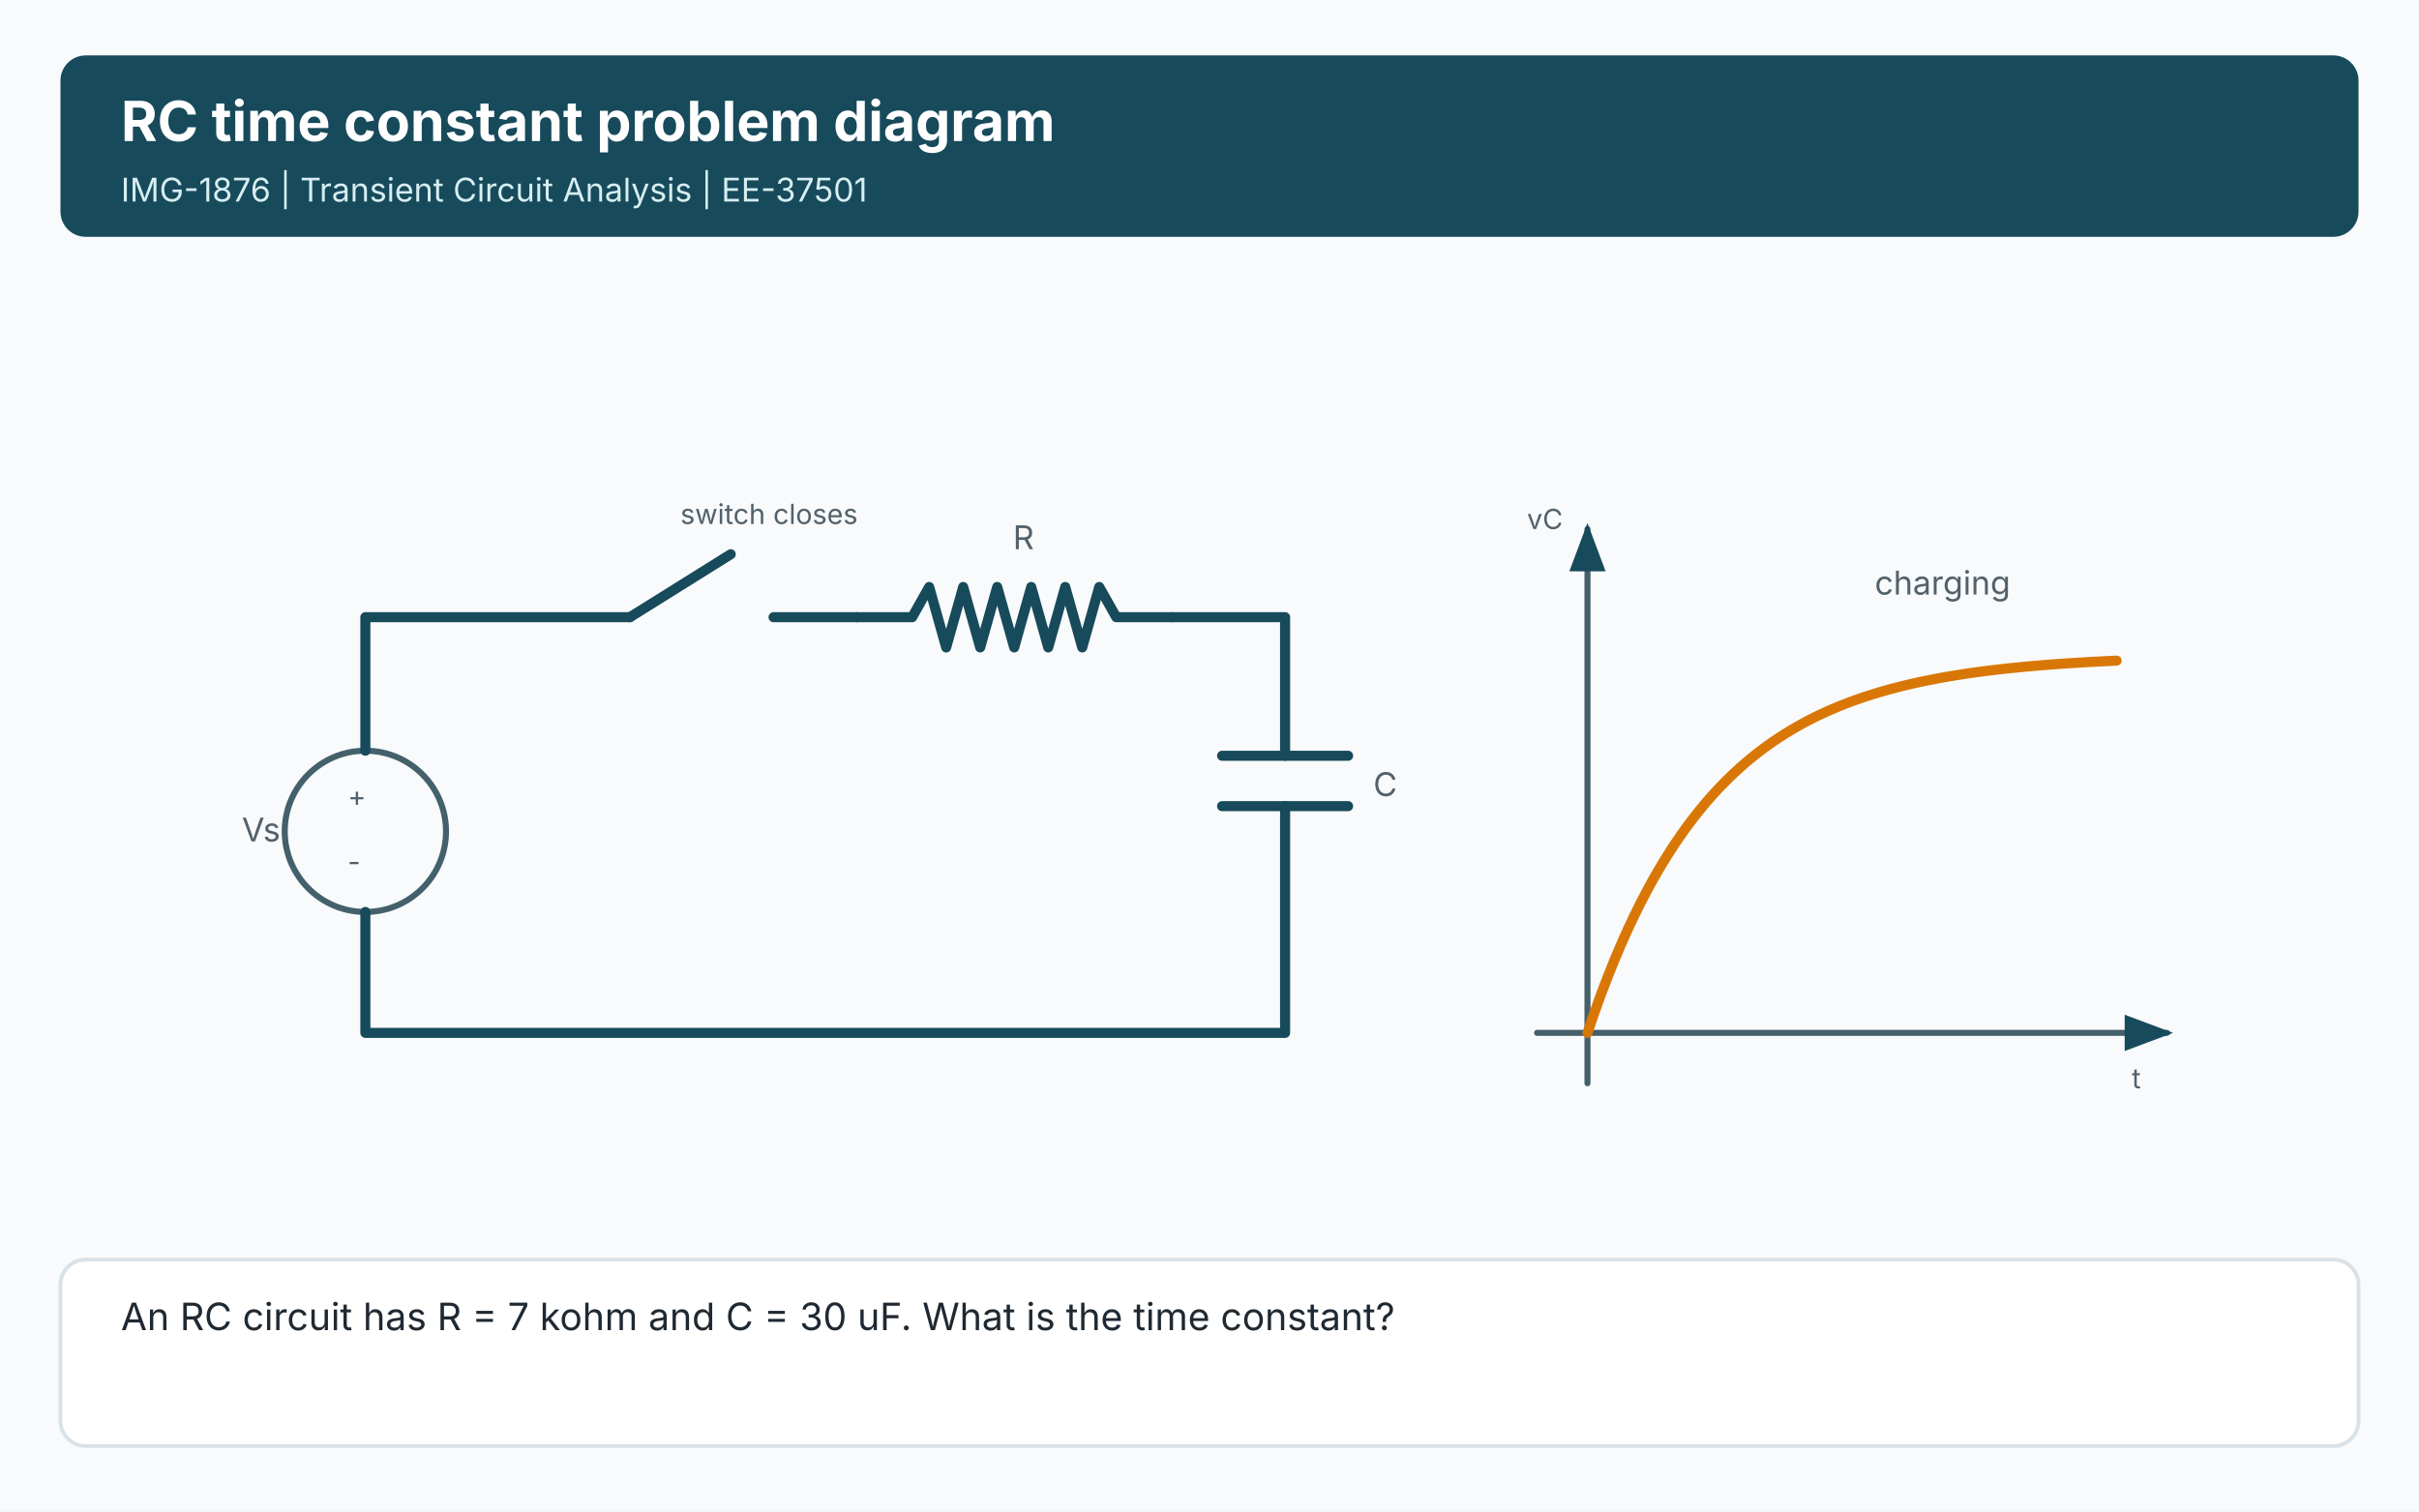
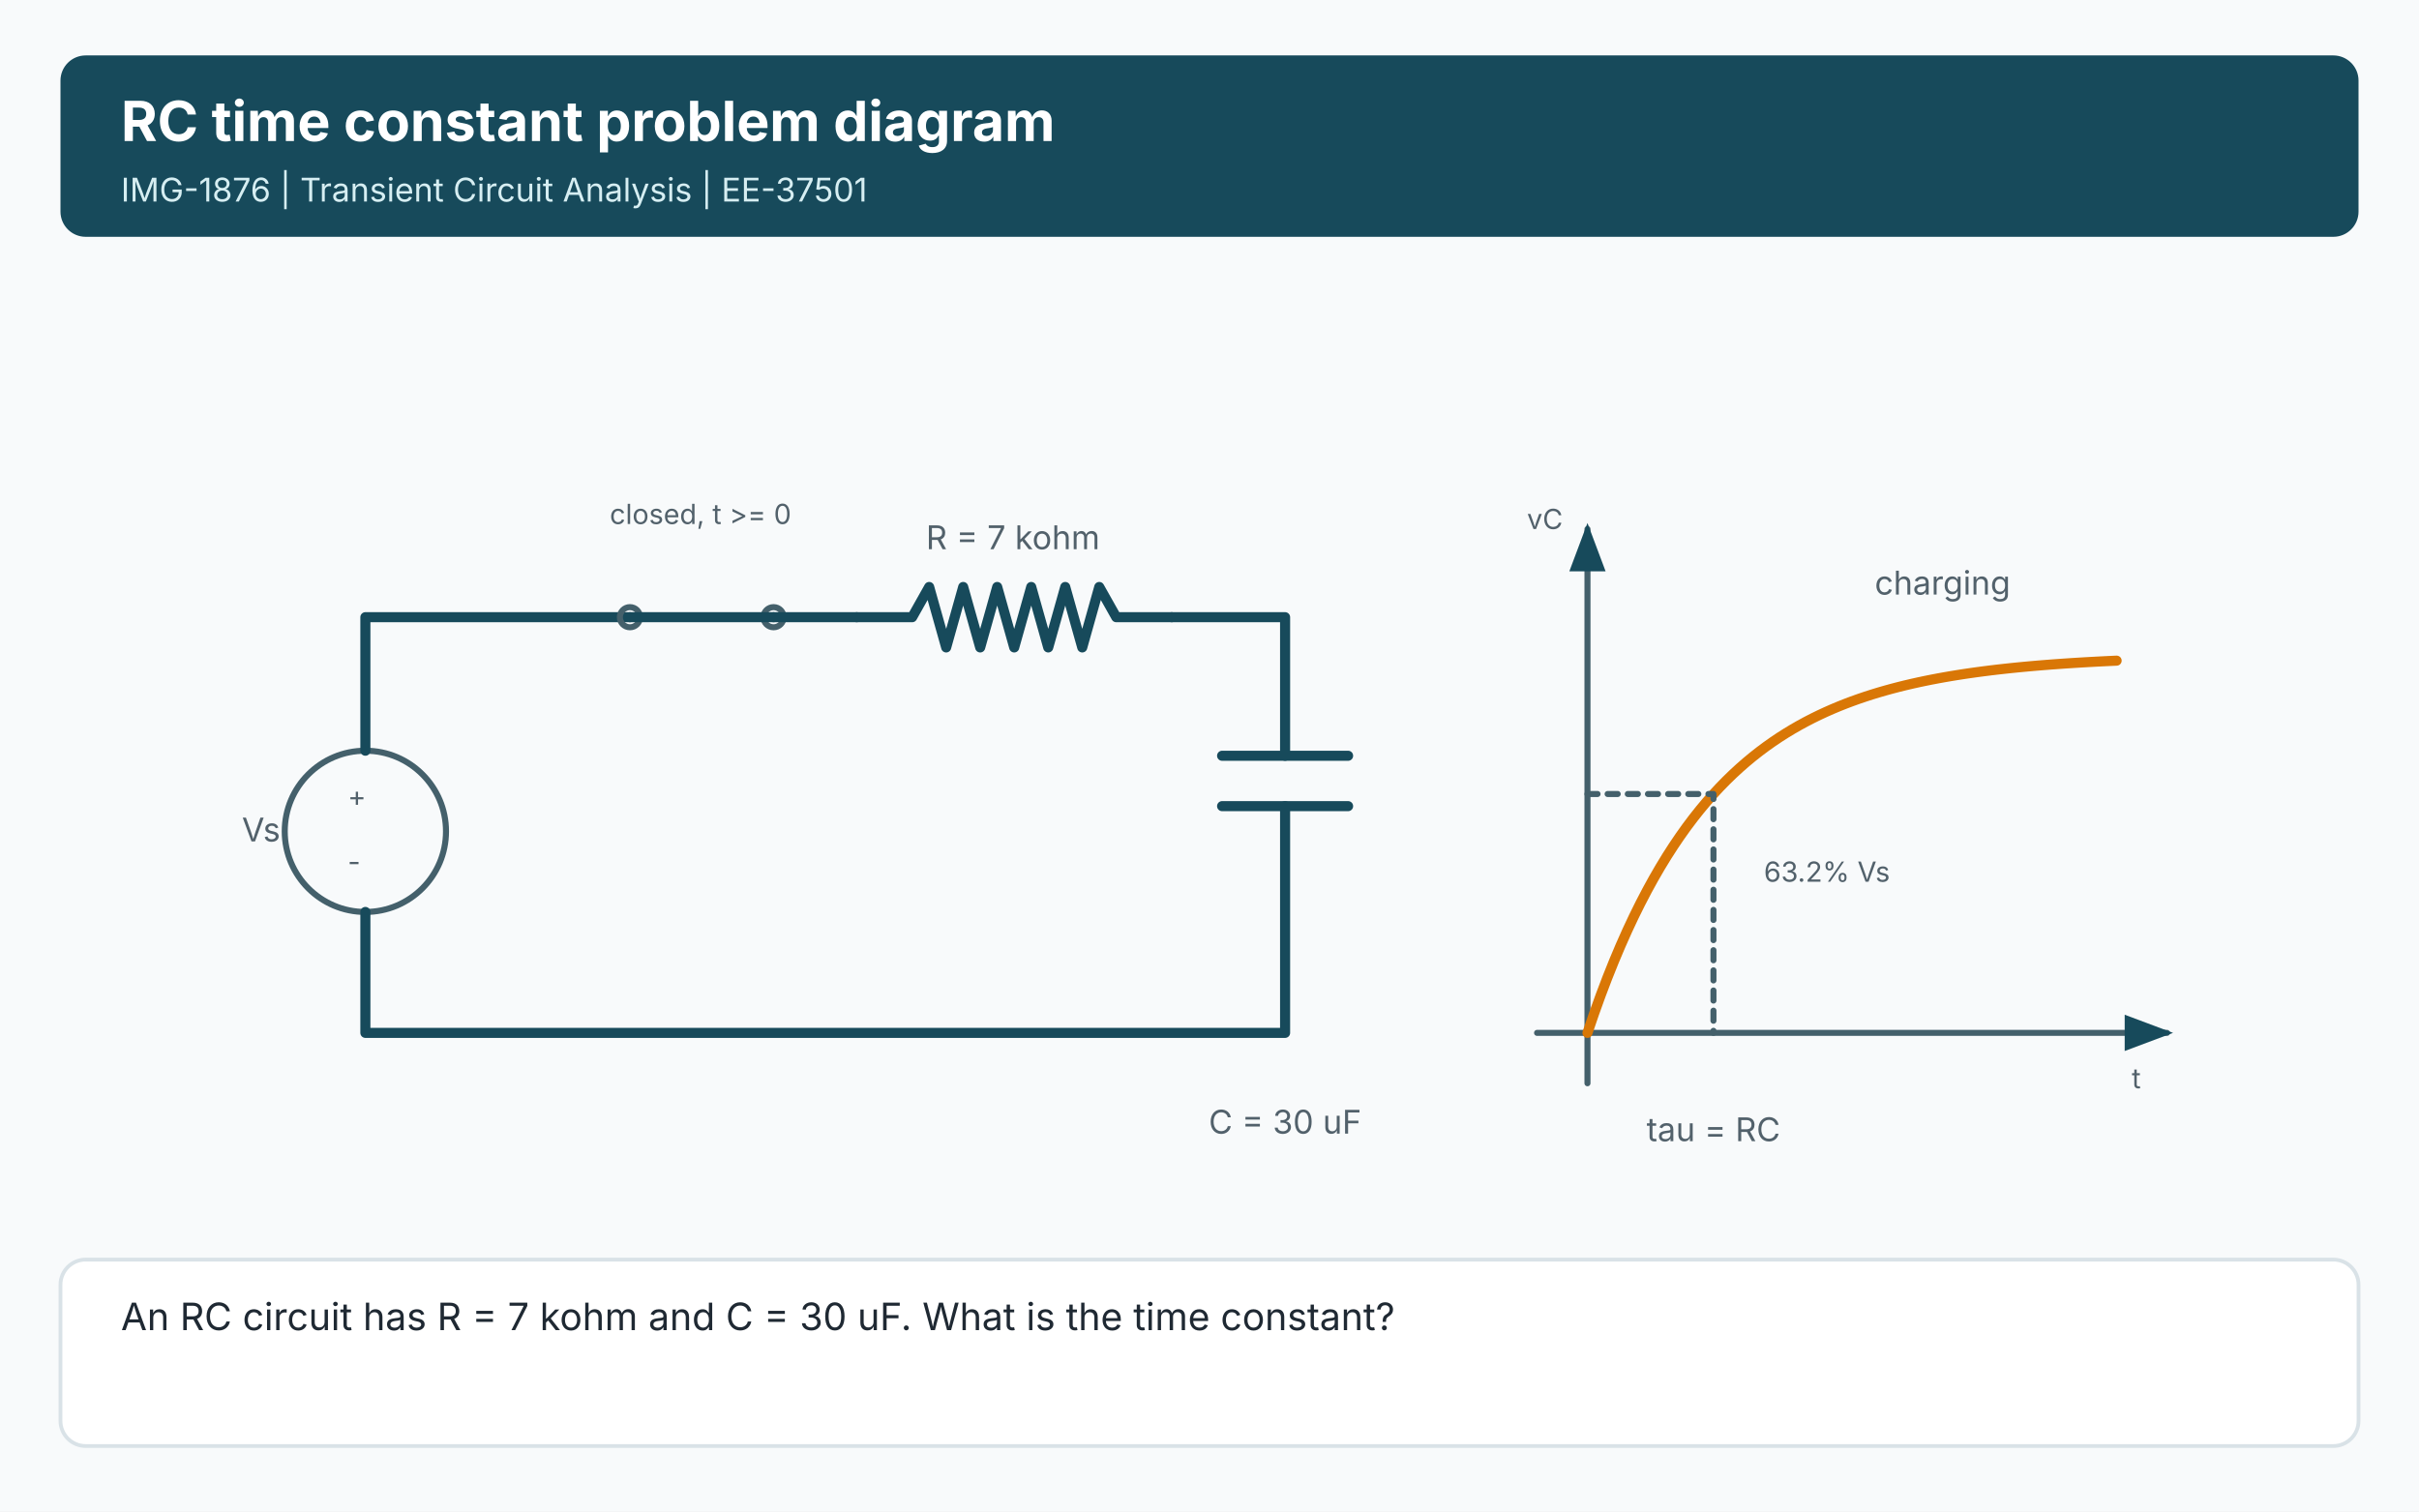
<svg xmlns="http://www.w3.org/2000/svg" width="960" height="600" viewBox="0 0 960 600" role="img" aria-labelledby="title desc">
  <defs>
    <marker id="arrow" markerWidth="10" markerHeight="10" refX="7" refY="3" orient="auto" markerUnits="strokeWidth">
      <path d="M0,0 L0,6 L8,3 z" fill="#174A5B" />
    </marker>
    <style>
.wire{stroke:#174A5B;stroke-width:4;fill:none;stroke-linecap:round;stroke-linejoin:round}
.thin{stroke:#44606B;stroke-width:2.4;fill:none;stroke-linecap:round;stroke-linejoin:round}
.accent{stroke:#D97706;stroke-width:4;fill:none;stroke-linecap:round;stroke-linejoin:round}
.accentFill{fill:#FDECC8;stroke:#D97706;stroke-width:3}
.box{fill:#EAF4F4;stroke:#246B7A;stroke-width:3}
.panel{fill:#FFFFFF;stroke:#D9E2E7;stroke-width:1.5}
.soft{fill:#F1F7F8;stroke:#7AA8B2;stroke-width:2}
.label{font-family:Inter,Arial,sans-serif;font-size:16px;fill:#1F2933}
.small{font-family:Inter,Arial,sans-serif;font-size:13px;fill:#52616B}
.tiny{font-family:Inter,Arial,sans-serif;font-size:11px;fill:#52616B}
.math{font-family:Inter,Arial,sans-serif;font-size:15px;fill:#1F2933}
</style>
  </defs>
  <rect x="0" y="0" width="960" height="600" fill="#F8FAFB" />
  <rect x="24" y="22" width="912" height="72" rx="10" fill="#174A5B" />
  <text x="48" y="56" font-family="Inter,Arial,sans-serif" font-size="22" font-weight="700" fill="#FFFFFF">RC time constant problem diagram</text>
  <text x="48" y="80" font-family="Inter,Arial,sans-serif" font-size="13" fill="#D6EEF2">IMG-1876 | Transient Circuit Analysis | EE-37501</text>
  <circle class="thin" cx="145" cy="330" r="32" fill="none" />
  <text class="tiny" x="138" y="320" text-anchor="start">+</text>
  <text class="tiny" x="138" y="346" text-anchor="start">-</text>
  <text class="small" x="96" y="334" text-anchor="start">Vs</text>
  <path class="wire" d="M145,298 V245 H250" fill="none" />
-   <line class="wire" x1="250" y1="245" x2="290" y2="220" />
+   <circle class="thin" cx="250" cy="245" r="4" />
+   <circle class="thin" cx="307" cy="245" r="4" />
+   <line class="wire" x1="250" y1="245" x2="307" y2="245" />
  <line class="wire" x1="307" y1="245" x2="340" y2="245" />
  <polyline class="wire" points="340,245 362,245 362,245 368.75,233 375.5,257 382.25,233 389,257 395.75,233 402.5,257 409.25,233 416,257 422.75,233 429.5,257 436.25,233 443,245 465,245" fill="none" />
  <path class="wire" d="M465,245 H510 V300" fill="none" />
  <line class="wire" x1="485" y1="300" x2="535" y2="300" />
  <line class="wire" x1="485" y1="320" x2="535" y2="320" />
  <path class="wire" d="M510,320 V410 H145 V362" fill="none" />
-   <text class="small" x="402" y="218" text-anchor="start">R</text>
-   <text class="small" x="545" y="316" text-anchor="start">C</text>
-   <text class="tiny" x="270" y="208" text-anchor="start">switch closes</text>
+   <text class="small" x="402" y="218" text-anchor="middle">R = 7 kohm</text>
+   <text class="small" x="510" y="450" text-anchor="middle">C = 30 uF</text>
+   <text class="tiny" x="278" y="208" text-anchor="middle">closed, t &gt;= 0</text>
  <line class="thin" x1="610" y1="410" x2="860" y2="410" marker-end="url(#arrow)" />
  <line class="thin" x1="630" y1="430" x2="630" y2="210" marker-end="url(#arrow)" />
  <polyline class="accent" points="630,410 632.625,402.328 635.25,395.049 637.875,388.142 640.5,381.588 643.125,375.369 645.75,369.468 648.375,363.869 651,358.557 653.625,353.516 656.25,348.733 658.875,344.195 661.5,339.889 664.125,335.803 666.75,331.926 669.375,328.247 672,324.757 674.625,321.445 677.25,318.302 679.875,315.32 682.5,312.491 685.125,309.806 687.75,307.259 690.375,304.842 693,302.548 695.625,300.372 698.25,298.307 700.875,296.348 703.5,294.489 706.125,292.725 708.75,291.051 711.375,289.463 714,287.956 716.625,286.526 719.25,285.17 721.875,283.882 724.5,282.661 727.125,281.502 729.75,280.402 732.375,279.359 735,278.368 737.625,277.429 740.25,276.538 742.875,275.692 745.5,274.889 748.125,274.128 750.75,273.405 753.375,272.719 756,272.069 758.625,271.452 761.25,270.866 763.875,270.31 766.5,269.783 769.125,269.283 771.75,268.808 774.375,268.357 777,267.93 779.625,267.524 782.25,267.139 784.875,266.774 787.5,266.428 790.125,266.099 792.75,265.787 795.375,265.491 798,265.21 800.625,264.944 803.25,264.691 805.875,264.451 808.5,264.223 811.125,264.007 813.75,263.802 816.375,263.608 819,263.423 821.625,263.248 824.25,263.082 826.875,262.925 829.5,262.775 832.125,262.633 834.75,262.498 837.375,262.371 840,262.249" fill="none" />
  <text class="tiny" x="846" y="432" text-anchor="start">t</text>
  <text class="tiny" x="606" y="210" text-anchor="start">vC</text>
  <text class="small" x="744" y="236" text-anchor="start">charging</text>
+   <path class="thin" d="M630 315.182 H680 V410" stroke-dasharray="4 4" />
+   <text class="tiny" x="700" y="350" text-anchor="start">63.2% Vs</text>
+   <text class="small" x="680" y="453" text-anchor="middle">tau = RC</text>
  <rect class="panel" x="24" y="500" width="912" height="74" rx="10" />
  <text x="48" y="528" font-family="Inter,Arial,sans-serif" font-size="15" fill="#1F2933">An RC circuit has R = 7 kohm and C = 30 uF. What is the time constant?</text>
</svg>
